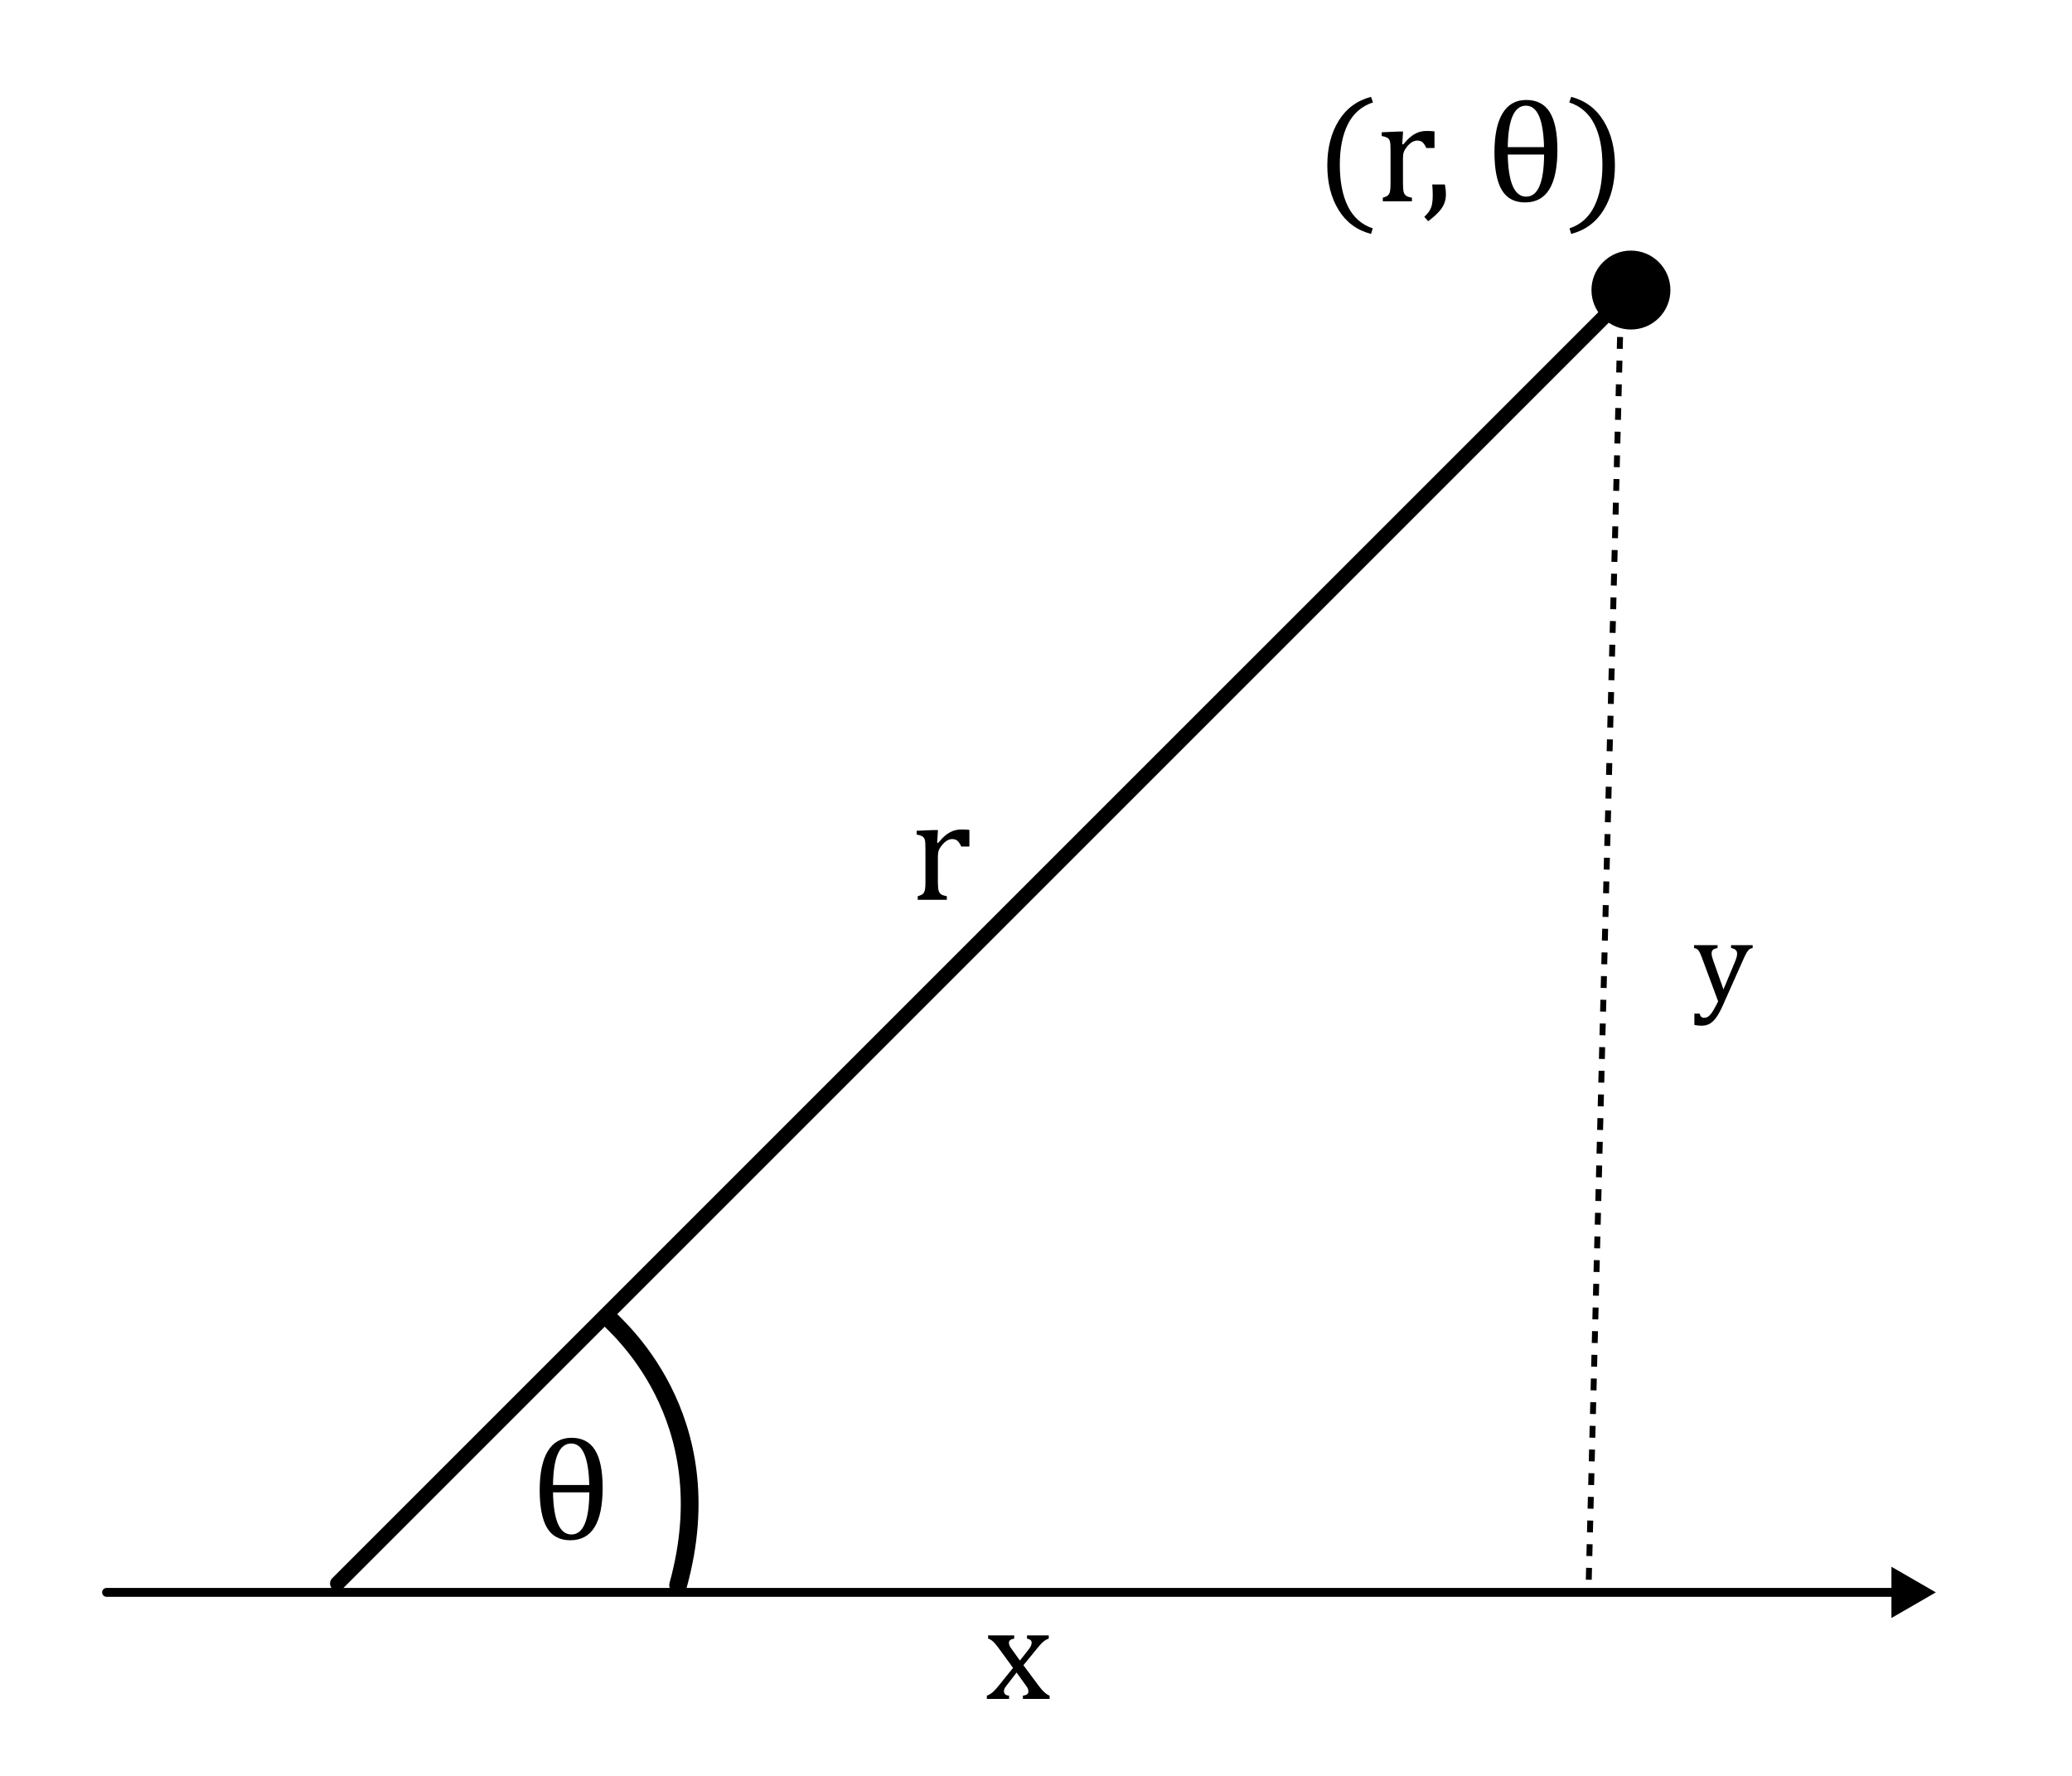
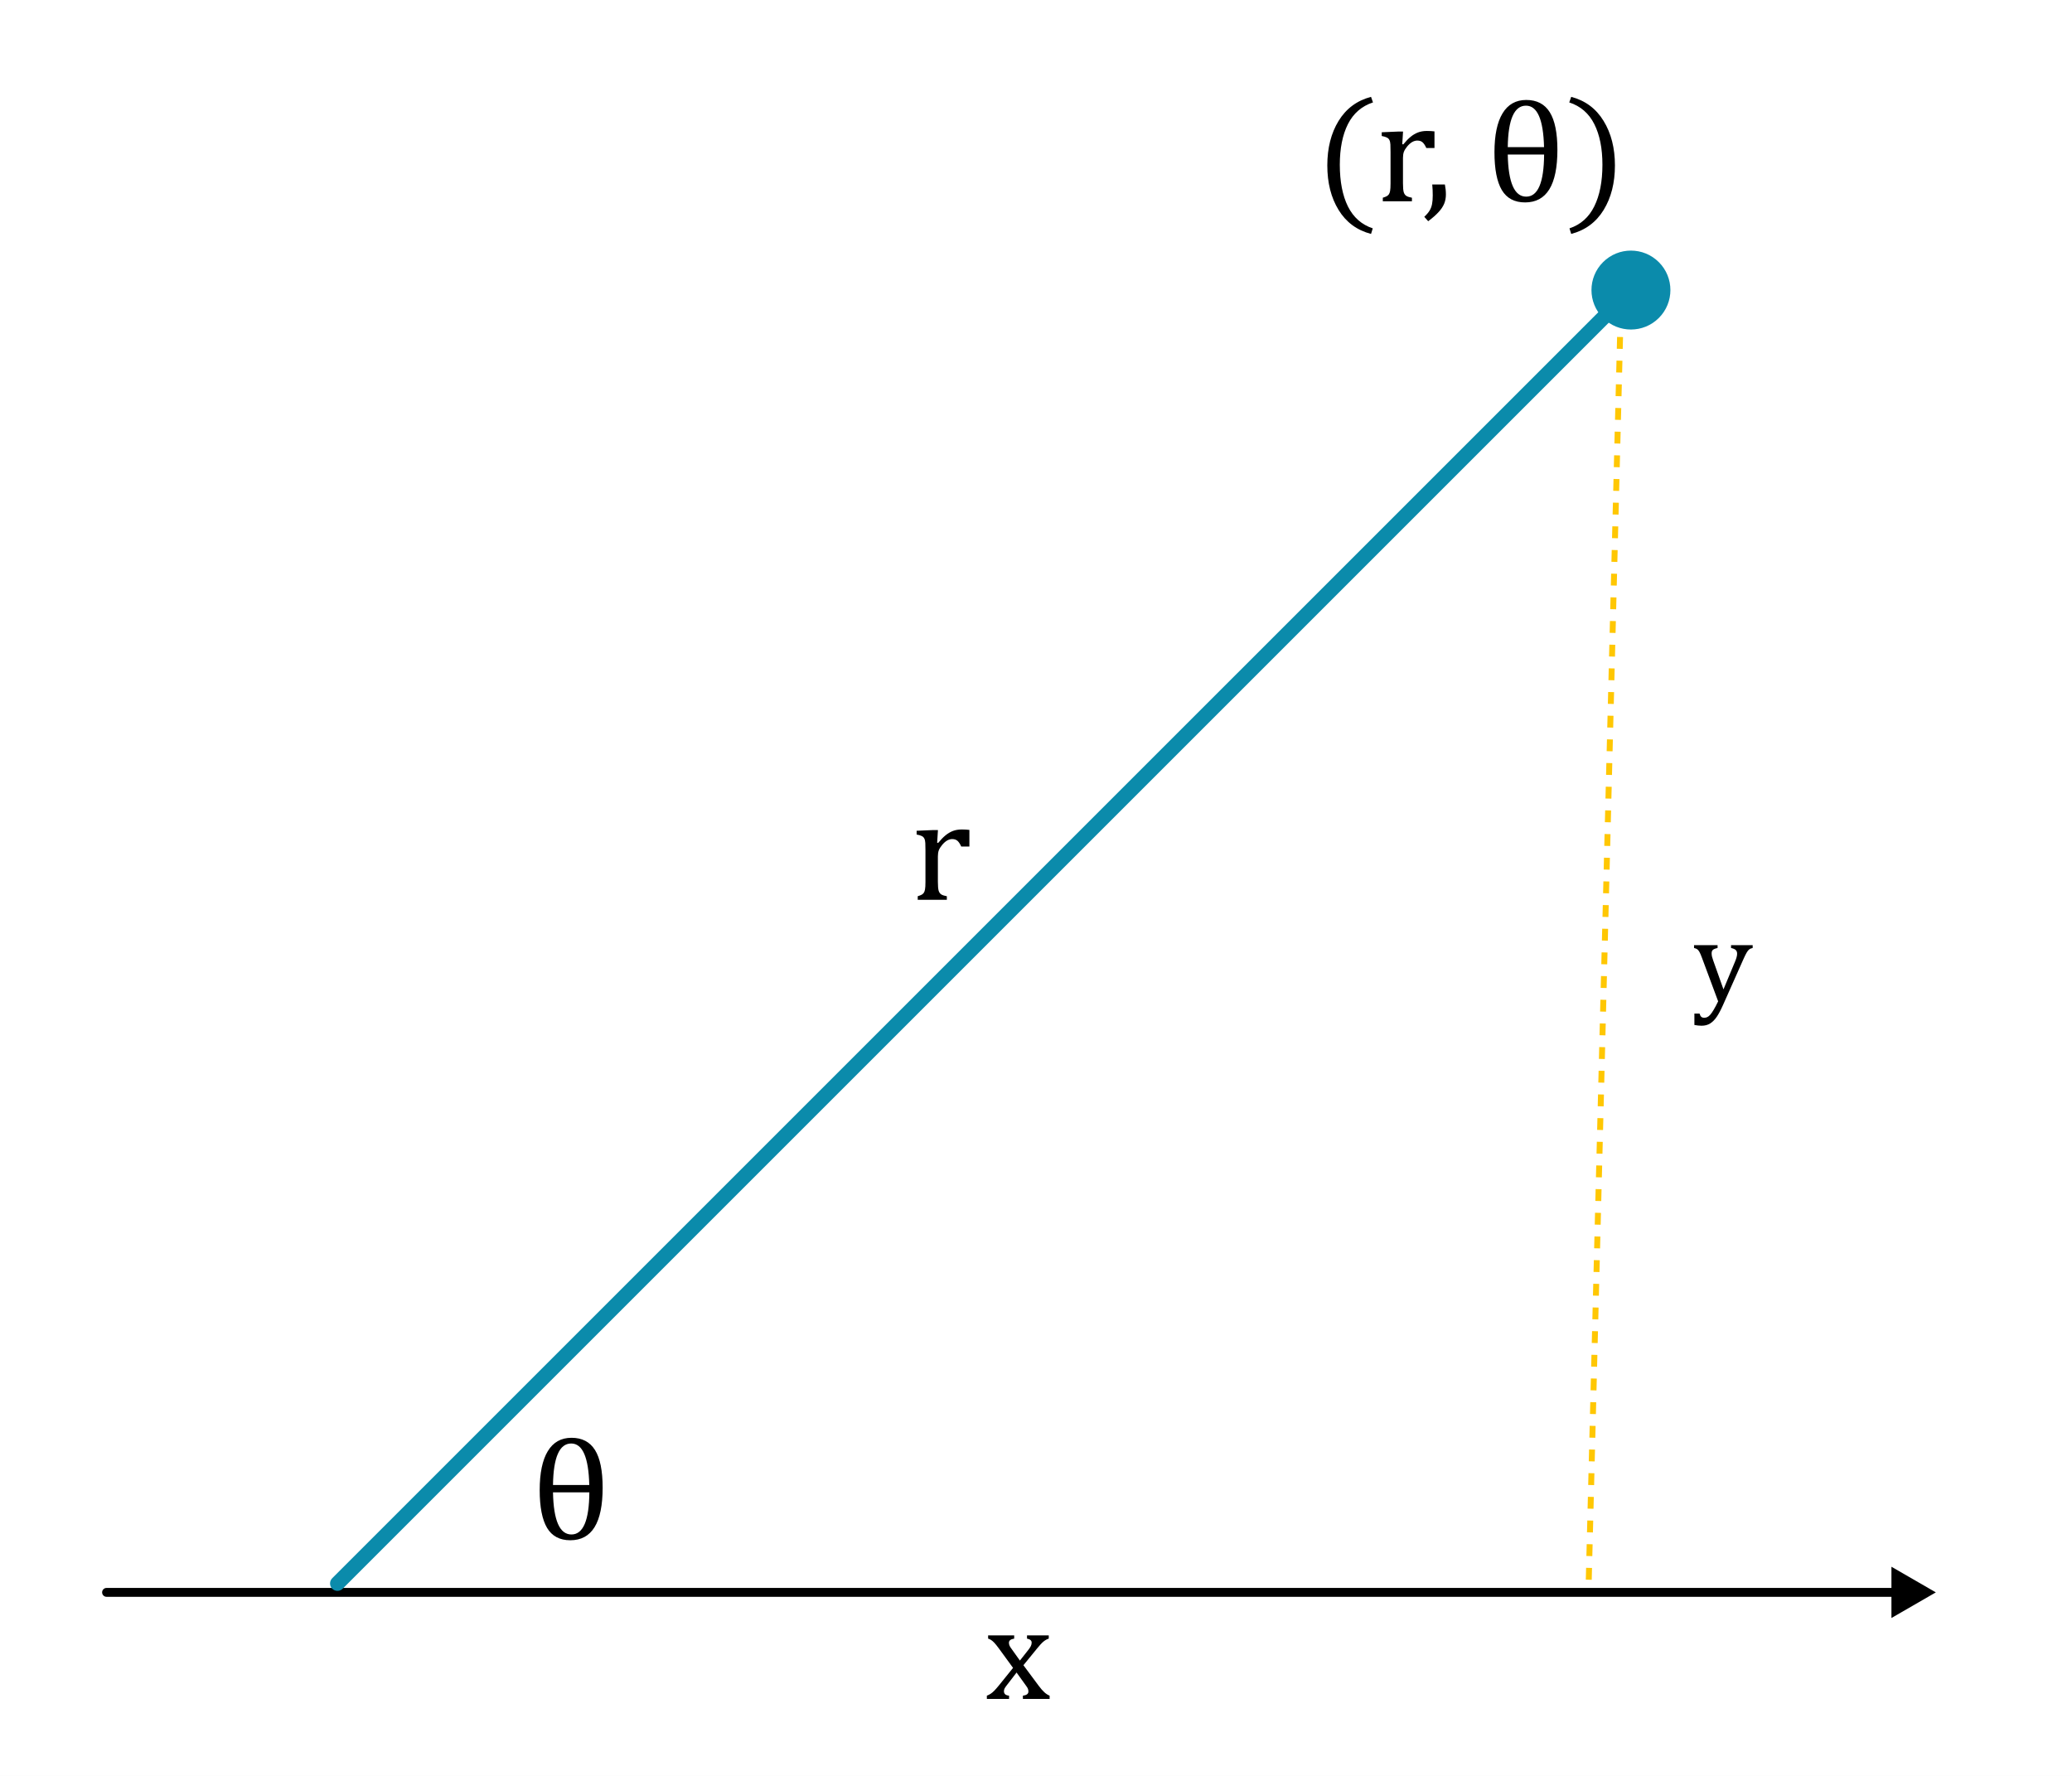
<svg xmlns="http://www.w3.org/2000/svg" width="350" height="300" viewBox="0 0 350 300" fill="none">
  <rect x="1" y="1" width="348" height="298" fill="white" stroke="white" stroke-width="2" />
  <path d="M18 268.25C17.586 268.25 17.25 268.586 17.25 269C17.25 269.414 17.586 269.75 18 269.75V268.25ZM327 269L319.5 264.67V273.33L327 269ZM18 269.75H320.25V268.25H18V269.75Z" fill="black" />
-   <path d="M56.116 266.612C55.628 267.1 55.628 267.892 56.116 268.38C56.604 268.868 57.396 268.868 57.884 268.38L56.116 266.612ZM270.782 53.714C273.385 56.318 277.607 56.318 280.21 53.714C282.814 51.111 282.814 46.889 280.21 44.286C277.607 41.682 273.385 41.682 270.782 44.286C268.178 46.889 268.178 51.111 270.782 53.714ZM57.884 268.38L276.38 49.884L274.612 48.116L56.116 266.612L57.884 268.38Z" fill="black" />
+   <path d="M56.116 266.612C55.628 267.1 55.628 267.892 56.116 268.38C56.604 268.868 57.396 268.868 57.884 268.38L56.116 266.612ZM270.782 53.714C273.385 56.318 277.607 56.318 280.21 53.714C282.814 51.111 282.814 46.889 280.21 44.286C277.607 41.682 273.385 41.682 270.782 44.286C268.178 46.889 268.178 51.111 270.782 53.714ZM57.884 268.38L276.38 49.884L274.612 48.116L56.116 266.612L57.884 268.38Z" fill="#0B8BAB" />
  <path d="M226.32 27.823C226.32 30.672 226.776 33.019 227.687 34.867C228.607 36.714 230.006 37.951 231.886 38.578L231.593 39.518C229.209 38.891 227.382 37.54 226.112 35.465C224.843 33.398 224.208 30.891 224.208 27.945C224.208 25.008 224.843 22.501 226.112 20.426C227.39 18.342 229.217 16.988 231.593 16.361L231.923 17.301C230.019 17.927 228.607 19.152 227.687 20.975C226.776 22.79 226.32 25.073 226.32 27.823ZM236.867 24.356L237.038 24.393C237.485 23.848 237.9 23.421 238.283 23.111C238.665 22.794 239.076 22.55 239.516 22.379C239.963 22.208 240.468 22.123 241.029 22.123C241.501 22.123 241.929 22.147 242.311 22.196V25.003H240.932C240.736 24.564 240.529 24.247 240.309 24.051C240.089 23.848 239.788 23.746 239.406 23.746C239.113 23.746 238.82 23.831 238.527 24.002C238.242 24.173 237.965 24.422 237.697 24.747C237.428 25.073 237.241 25.378 237.135 25.663C237.038 25.947 236.989 26.285 236.989 26.676V30.948C236.989 31.689 237.034 32.202 237.123 32.486C237.213 32.763 237.359 32.967 237.562 33.097C237.774 33.227 238.087 33.329 238.502 33.402V34H233.583V33.402C233.892 33.304 234.112 33.219 234.242 33.145C234.381 33.072 234.499 32.971 234.596 32.84C234.694 32.71 234.767 32.511 234.816 32.242C234.865 31.974 234.889 31.555 234.889 30.985V25.663C234.889 25.142 234.881 24.723 234.865 24.405C234.848 24.088 234.792 23.836 234.694 23.648C234.596 23.453 234.446 23.311 234.242 23.221C234.047 23.123 233.766 23.042 233.4 22.977V22.342L236.256 22.22H237.001L236.867 24.356ZM244.069 31.168C244.183 31.738 244.24 32.299 244.24 32.852C244.24 33.422 244.142 33.943 243.947 34.415C243.751 34.887 243.438 35.355 243.007 35.819C242.584 36.291 241.998 36.808 241.249 37.369L240.59 36.624C241.005 36.234 241.306 35.88 241.493 35.562C241.68 35.253 241.815 34.899 241.896 34.501C241.977 34.102 242.018 33.601 242.018 32.999C242.018 32.38 241.99 31.77 241.933 31.168H244.069ZM257.619 34.195C255.828 34.195 254.518 33.499 253.688 32.108C252.858 30.708 252.443 28.576 252.443 25.711C252.443 22.839 252.899 20.65 253.81 19.144C254.722 17.639 256.056 16.886 257.814 16.886C259.596 16.886 260.919 17.573 261.781 18.949C262.644 20.324 263.075 22.448 263.075 25.321C263.075 28.283 262.619 30.505 261.708 31.986C260.797 33.459 259.433 34.195 257.619 34.195ZM254.689 24.857H260.817C260.703 20.186 259.686 17.85 257.765 17.85C255.779 17.85 254.754 20.186 254.689 24.857ZM260.829 26.102H254.689C254.778 30.846 255.816 33.219 257.802 33.219C259.787 33.219 260.797 30.846 260.829 26.102ZM270.68 27.823C270.68 25.073 270.224 22.79 269.313 20.975C268.402 19.152 266.99 17.927 265.077 17.301L265.407 16.361C267.783 16.988 269.606 18.342 270.875 20.426C272.153 22.501 272.792 25.008 272.792 27.945C272.792 30.891 272.157 33.398 270.888 35.465C269.618 37.54 267.791 38.891 265.407 39.518L265.114 38.578C266.994 37.951 268.389 36.714 269.301 34.867C270.22 33.019 270.68 30.672 270.68 27.823Z" fill="black" />
  <path d="M96.341 260.195C94.551 260.195 93.241 259.5 92.411 258.108C91.581 256.708 91.165 254.576 91.165 251.711C91.165 248.839 91.621 246.65 92.533 245.144C93.444 243.639 94.779 242.886 96.537 242.886C98.319 242.886 99.641 243.573 100.504 244.949C101.367 246.324 101.798 248.448 101.798 251.321C101.798 254.283 101.342 256.505 100.431 257.986C99.519 259.459 98.156 260.195 96.341 260.195ZM93.412 250.857H99.54C99.426 246.186 98.408 243.85 96.488 243.85C94.502 243.85 93.477 246.186 93.412 250.857ZM99.552 252.102H93.412C93.501 256.847 94.539 259.219 96.524 259.219C98.51 259.219 99.519 256.847 99.552 252.102Z" fill="black" />
-   <path d="M102.656 222.501C103.579 223.683 122.5 239 114.551 267.775" stroke="black" stroke-width="3" stroke-linecap="round" />
  <path d="M158.304 142.356L158.475 142.393C158.923 141.848 159.338 141.421 159.72 141.111C160.103 140.794 160.514 140.55 160.953 140.379C161.401 140.208 161.905 140.123 162.467 140.123C162.939 140.123 163.366 140.147 163.749 140.196V143.003H162.369C162.174 142.564 161.966 142.247 161.747 142.051C161.527 141.848 161.226 141.746 160.843 141.746C160.55 141.746 160.257 141.832 159.964 142.002C159.68 142.173 159.403 142.422 159.134 142.747C158.866 143.073 158.679 143.378 158.573 143.663C158.475 143.947 158.426 144.285 158.426 144.676V148.948C158.426 149.689 158.471 150.201 158.561 150.486C158.65 150.763 158.797 150.966 159 151.097C159.212 151.227 159.525 151.329 159.94 151.402V152H155.021V151.402C155.33 151.304 155.549 151.219 155.68 151.146C155.818 151.072 155.936 150.971 156.034 150.84C156.131 150.71 156.205 150.511 156.253 150.242C156.302 149.974 156.327 149.555 156.327 148.985V143.663C156.327 143.142 156.319 142.723 156.302 142.405C156.286 142.088 156.229 141.836 156.131 141.648C156.034 141.453 155.883 141.311 155.68 141.221C155.484 141.124 155.204 141.042 154.837 140.977V140.342L157.694 140.22H158.438L158.304 142.356Z" fill="black" />
  <path d="M172.281 280.52L173.741 278.667C173.898 278.465 174.025 278.27 174.123 278.083C174.22 277.888 174.269 277.69 174.269 277.488C174.269 277.316 174.205 277.173 174.078 277.061C173.95 276.949 173.752 276.866 173.482 276.814V276.264H177.155V276.814C176.87 276.896 176.578 277.057 176.279 277.297C175.987 277.536 175.627 277.922 175.201 278.454L172.876 281.306L175.437 284.754C175.803 285.248 176.133 285.626 176.425 285.888C176.717 286.15 177.009 286.337 177.301 286.45V287H172.786V286.45C173.408 286.375 173.718 286.143 173.718 285.753C173.718 285.596 173.692 285.446 173.64 285.304C173.587 285.162 173.49 284.997 173.348 284.81L171.719 282.542L169.99 284.788C169.862 284.952 169.761 285.106 169.687 285.248C169.619 285.383 169.585 285.536 169.585 285.708C169.585 285.911 169.653 286.079 169.788 286.214C169.93 286.341 170.151 286.42 170.45 286.45V287H166.699V286.45C166.946 286.36 167.167 286.248 167.362 286.113C167.564 285.978 167.766 285.806 167.968 285.596C168.178 285.379 168.451 285.065 168.788 284.653L171.124 281.755L168.732 278.476C168.403 278.027 168.14 277.701 167.946 277.499C167.751 277.297 167.571 277.143 167.407 277.039C167.242 276.934 167.077 276.859 166.913 276.814V276.264H171.315V276.814C170.723 276.904 170.428 277.136 170.428 277.51C170.428 277.682 170.465 277.855 170.54 278.027C170.622 278.199 170.746 278.39 170.911 278.6L172.281 280.52Z" fill="black" />
  <path d="M291.039 169.801C290.681 170.608 290.333 171.262 289.994 171.764C289.656 172.265 289.281 172.643 288.871 172.896C288.467 173.15 287.986 173.277 287.426 173.277C287.068 173.277 286.664 173.235 286.215 173.15V171.217H287.084C287.162 171.484 287.26 171.669 287.377 171.773C287.494 171.878 287.663 171.93 287.885 171.93C288.08 171.93 288.253 171.891 288.402 171.812C288.559 171.741 288.718 171.614 288.881 171.432C289.05 171.249 289.245 170.969 289.467 170.592C289.695 170.214 289.949 169.736 290.229 169.156L287.494 161.803C287.318 161.327 287.175 160.995 287.064 160.807C286.96 160.618 286.846 160.475 286.723 160.377C286.599 160.279 286.41 160.201 286.156 160.143V159.664H290.131V160.143C289.825 160.214 289.61 160.286 289.486 160.357C289.363 160.423 289.271 160.51 289.213 160.621C289.154 160.725 289.125 160.862 289.125 161.031C289.125 161.207 289.145 161.389 289.184 161.578C289.229 161.767 289.298 161.988 289.389 162.242L291.127 167.135L293.08 162.447C293.191 162.187 293.275 161.949 293.334 161.734C293.399 161.513 293.432 161.308 293.432 161.119C293.432 160.839 293.354 160.628 293.197 160.484C293.048 160.341 292.784 160.227 292.406 160.143V159.664H296.059V160.143C295.805 160.195 295.609 160.276 295.473 160.387C295.336 160.491 295.199 160.66 295.062 160.895C294.926 161.122 294.763 161.445 294.574 161.861L291.039 169.801Z" fill="black" />
-   <line x1="273.658" y1="56.929" x2="268.342" y2="268.054" stroke="black" stroke-dasharray="2 2" />
+   <line x1="273.658" y1="56.929" x2="268.342" y2="268.054" stroke="#FFC702" stroke-dasharray="2 2" />
</svg>
